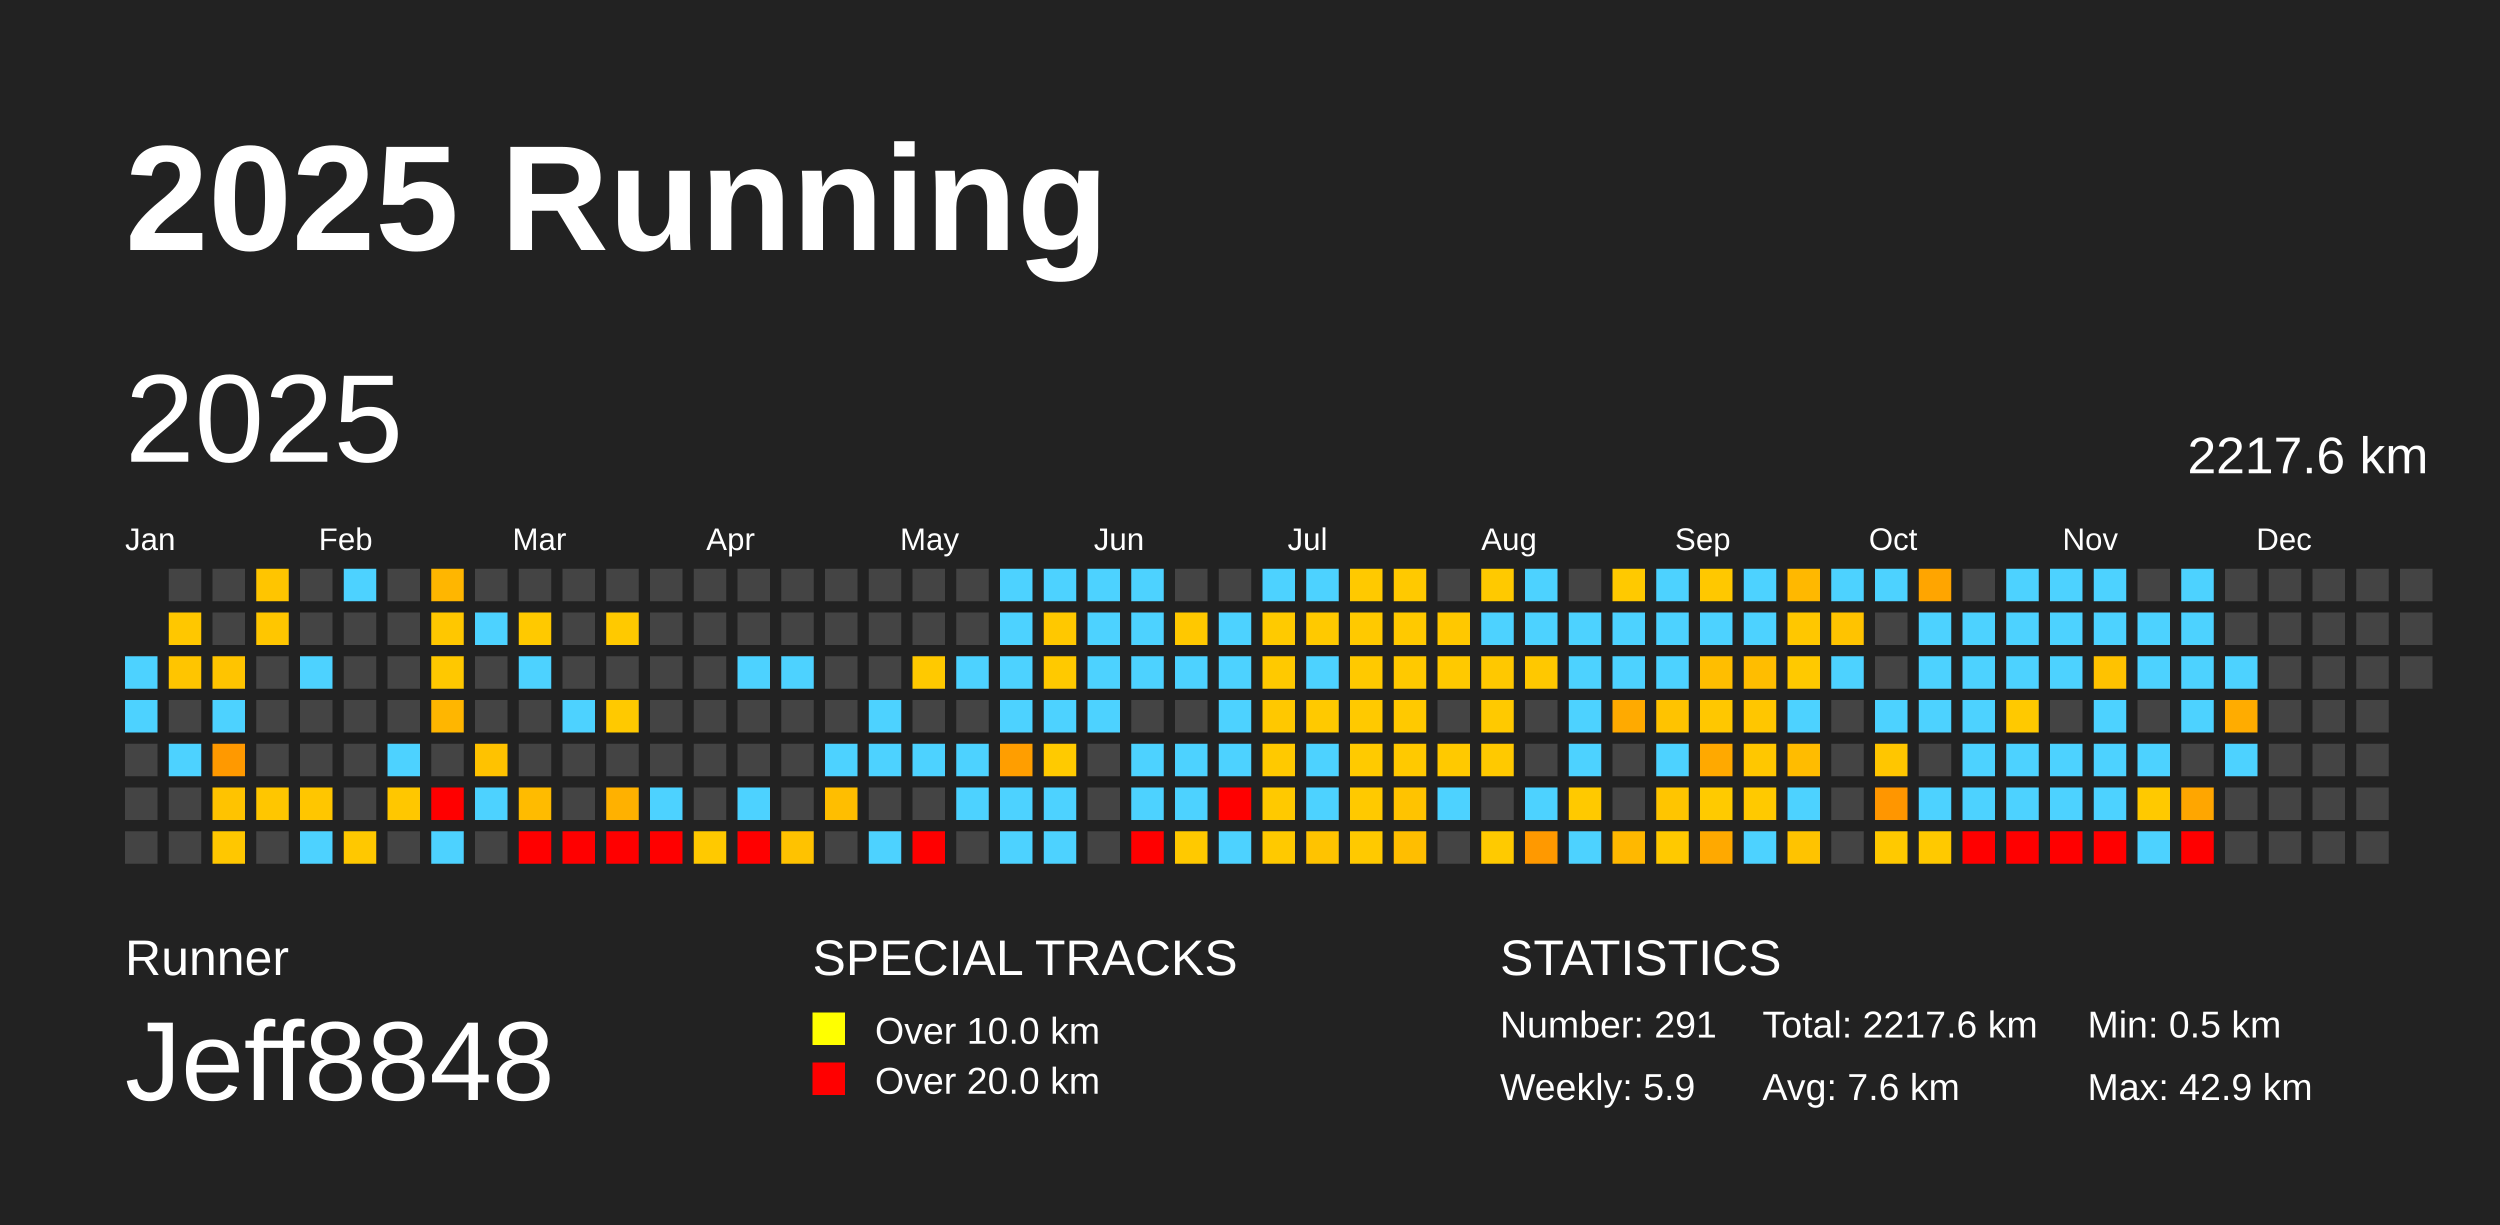
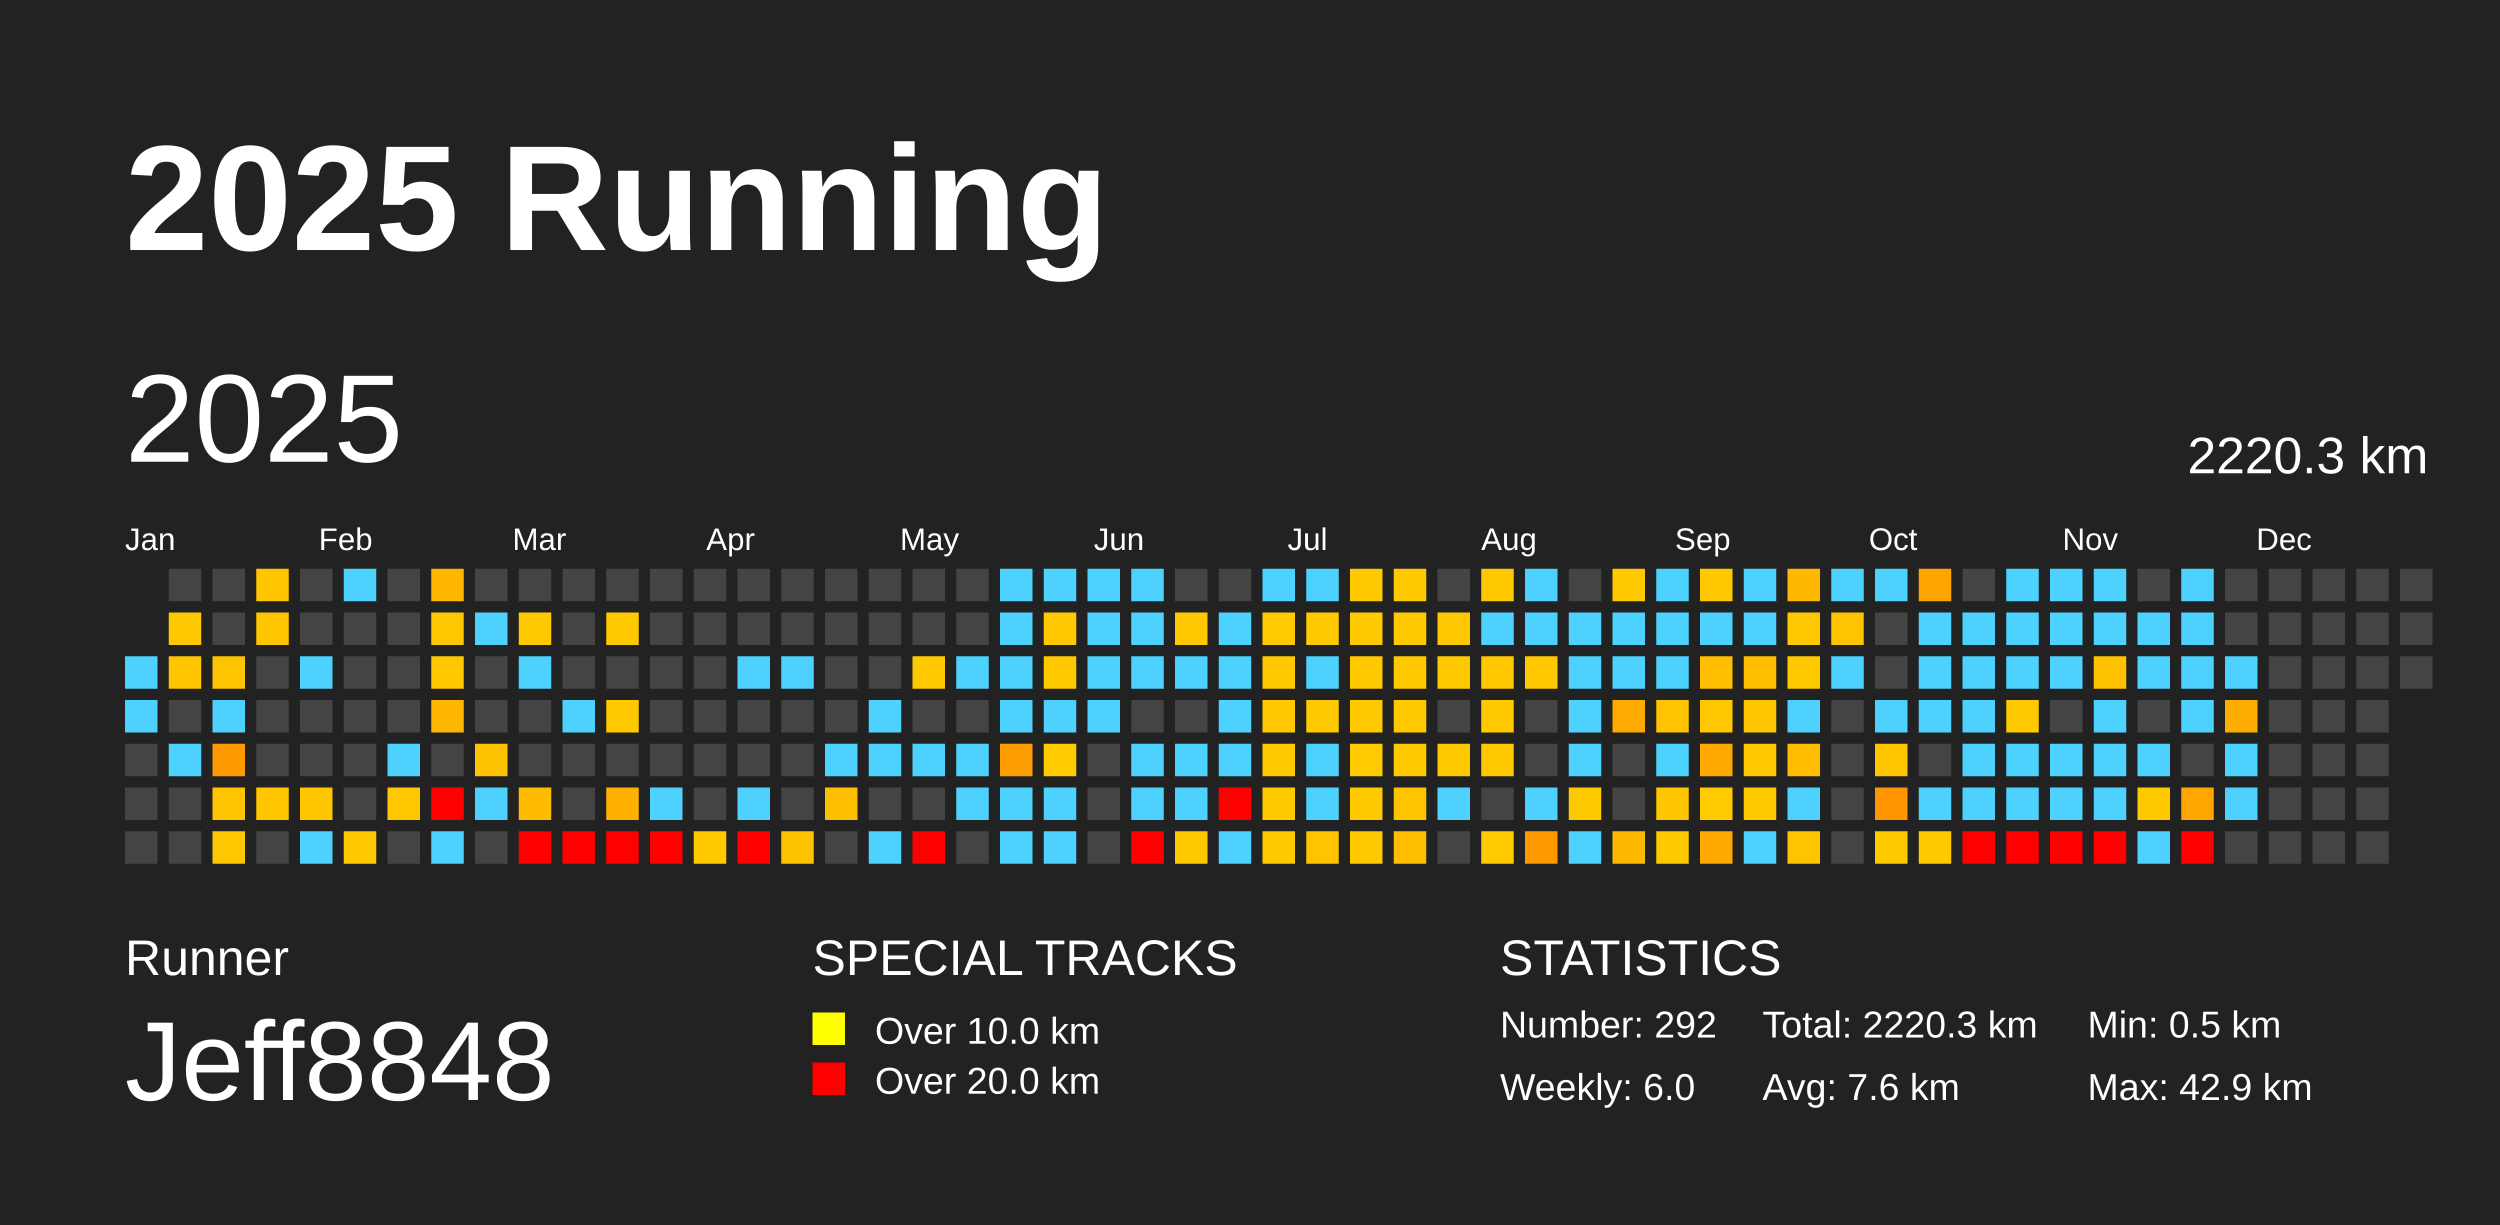
<svg xmlns="http://www.w3.org/2000/svg" baseProfile="full" height="98mm" version="1.1" viewBox="0,0,200,98" width="200mm">
  <defs />
  <rect fill="#222222" height="98" width="200" x="0" y="0" />
  <text fill="#FFFFFF" style="font-size:12px; font-family:Arial; font-weight:bold;" x="10" y="20">2025 Running</text>
  <text fill="#FFFFFF" style="font-size:4px; font-family:Arial" x="10" y="78">Runner</text>
  <text fill="#FFFFFF" style="font-size:9px; font-family:Arial" x="10" y="88">Jeff8848</text>
  <text fill="#FFFFFF" style="font-size:4px; font-family:Arial" x="65" y="78">SPECIAL TRACKS</text>
  <rect fill="yellow" height="2.6" width="2.6" x="65" y="81" />
  <text fill="#FFFFFF" style="font-size:3px; font-family:Arial" x="70" y="83.5">Over 10.0 km</text>
  <rect fill="red" height="2.6" width="2.6" x="65" y="85" />
  <text fill="#FFFFFF" style="font-size:3px; font-family:Arial" x="70" y="87.5">Over 20.0 km</text>
  <text fill="#FFFFFF" style="font-size:4px; font-family:Arial" x="120" y="78">STATISTICS</text>
-   <text fill="#FFFFFF" style="font-size:3px; font-family:Arial" x="120" y="83">Number: 291</text>
-   <text fill="#FFFFFF" style="font-size:3px; font-family:Arial" x="120" y="88">Weekly: 5.9</text>
-   <text fill="#FFFFFF" style="font-size:3px; font-family:Arial" x="141" y="83">Total: 2217.6 km</text>
+   <text fill="#FFFFFF" style="font-size:3px; font-family:Arial" x="120" y="83">Number: 292</text>
+   <text fill="#FFFFFF" style="font-size:3px; font-family:Arial" x="120" y="88">Weekly: 6.0</text>
+   <text fill="#FFFFFF" style="font-size:3px; font-family:Arial" x="141" y="83">Total: 2220.3 km</text>
  <text fill="#FFFFFF" style="font-size:3px; font-family:Arial" x="141" y="88">Avg: 7.6 km</text>
  <text fill="#FFFFFF" style="font-size:3px; font-family:Arial" x="167" y="83">Min: 0.5 km</text>
  <text fill="#FFFFFF" style="font-size:3px; font-family:Arial" x="167" y="88">Max: 42.9 km</text>
  <text dominant-baseline="hanging" fill="#FFFFFF" style="font-size:10.0px; font-family:Arial;" x="10" y="30">2025</text>
-   <text dominant-baseline="hanging" fill="#FFFFFF" style="font-size:4.125px; font-family:Arial;" x="175" y="35">2217.6 km</text>
+   <text dominant-baseline="hanging" fill="#FFFFFF" style="font-size:4.125px; font-family:Arial;" x="175" y="35">2220.3 km</text>
  <text fill="#FFFFFF" style="font-size:2.5px; font-family:Arial" x="10.0" y="44">Jan</text>
  <text fill="#FFFFFF" style="font-size:2.5px; font-family:Arial" x="25.5" y="44">Feb</text>
  <text fill="#FFFFFF" style="font-size:2.5px; font-family:Arial" x="41.0" y="44">Mar</text>
  <text fill="#FFFFFF" style="font-size:2.5px; font-family:Arial" x="56.5" y="44">Apr</text>
  <text fill="#FFFFFF" style="font-size:2.5px; font-family:Arial" x="72.0" y="44">May</text>
  <text fill="#FFFFFF" style="font-size:2.5px; font-family:Arial" x="87.5" y="44">Jun</text>
  <text fill="#FFFFFF" style="font-size:2.5px; font-family:Arial" x="103.0" y="44">Jul</text>
  <text fill="#FFFFFF" style="font-size:2.5px; font-family:Arial" x="118.5" y="44">Aug</text>
  <text fill="#FFFFFF" style="font-size:2.5px; font-family:Arial" x="134.0" y="44">Sep</text>
  <text fill="#FFFFFF" style="font-size:2.5px; font-family:Arial" x="149.5" y="44">Oct</text>
  <text fill="#FFFFFF" style="font-size:2.5px; font-family:Arial" x="165.0" y="44">Nov</text>
  <text fill="#FFFFFF" style="font-size:2.5px; font-family:Arial" x="180.5" y="44">Dec</text>
  <rect fill="#4dd2ff" height="2.6" width="2.6" x="10.0" y="52.5" />
  <rect fill="#4dd2ff" height="2.6" width="2.6" x="10.0" y="56.0" />
  <rect fill="#444444" height="2.6" width="2.6" x="10.0" y="59.5" />
  <rect fill="#444444" height="2.6" width="2.6" x="10.0" y="63.0" />
  <rect fill="#444444" height="2.6" width="2.6" x="10.0" y="66.5" />
  <rect fill="#444444" height="2.6" width="2.6" x="13.5" y="45.5" />
  <rect fill="#ffc700" height="2.6" width="2.6" x="13.5" y="49.0" />
  <rect fill="#ffc500" height="2.6" width="2.6" x="13.5" y="52.5" />
  <rect fill="#444444" height="2.6" width="2.6" x="13.5" y="56.0" />
  <rect fill="#4dd2ff" height="2.6" width="2.6" x="13.5" y="59.5" />
  <rect fill="#444444" height="2.6" width="2.6" x="13.5" y="63.0" />
  <rect fill="#444444" height="2.6" width="2.6" x="13.5" y="66.5" />
  <rect fill="#444444" height="2.6" width="2.6" x="17.0" y="45.5" />
  <rect fill="#444444" height="2.6" width="2.6" x="17.0" y="49.0" />
  <rect fill="#ffc400" height="2.6" width="2.6" x="17.0" y="52.5" />
  <rect fill="#4dd2ff" height="2.6" width="2.6" x="17.0" y="56.0" />
  <rect fill="#ff9900" height="2.6" width="2.6" x="17.0" y="59.5" />
  <rect fill="#ffc300" height="2.6" width="2.6" x="17.0" y="63.0" />
  <rect fill="#ffc700" height="2.6" width="2.6" x="17.0" y="66.5" />
  <rect fill="#ffc500" height="2.6" width="2.6" x="20.5" y="45.5" />
  <rect fill="#ffc600" height="2.6" width="2.6" x="20.5" y="49.0" />
  <rect fill="#444444" height="2.6" width="2.6" x="20.5" y="52.5" />
  <rect fill="#444444" height="2.6" width="2.6" x="20.5" y="56.0" />
  <rect fill="#444444" height="2.6" width="2.6" x="20.5" y="59.5" />
  <rect fill="#ffc600" height="2.6" width="2.6" x="20.5" y="63.0" />
  <rect fill="#444444" height="2.6" width="2.6" x="20.5" y="66.5" />
  <rect fill="#444444" height="2.6" width="2.6" x="24.0" y="45.5" />
  <rect fill="#444444" height="2.6" width="2.6" x="24.0" y="49.0" />
  <rect fill="#4dd2ff" height="2.6" width="2.6" x="24.0" y="52.5" />
  <rect fill="#444444" height="2.6" width="2.6" x="24.0" y="56.0" />
  <rect fill="#444444" height="2.6" width="2.6" x="24.0" y="59.5" />
  <rect fill="#ffc600" height="2.6" width="2.6" x="24.0" y="63.0" />
  <rect fill="#4dd2ff" height="2.6" width="2.6" x="24.0" y="66.5" />
  <rect fill="#4dd2ff" height="2.6" width="2.6" x="27.5" y="45.5" />
  <rect fill="#444444" height="2.6" width="2.6" x="27.5" y="49.0" />
  <rect fill="#444444" height="2.6" width="2.6" x="27.5" y="52.5" />
  <rect fill="#444444" height="2.6" width="2.6" x="27.5" y="56.0" />
  <rect fill="#444444" height="2.6" width="2.6" x="27.5" y="59.5" />
  <rect fill="#444444" height="2.6" width="2.6" x="27.5" y="63.0" />
  <rect fill="#ffc800" height="2.6" width="2.6" x="27.5" y="66.5" />
  <rect fill="#444444" height="2.6" width="2.6" x="31.0" y="45.5" />
  <rect fill="#444444" height="2.6" width="2.6" x="31.0" y="49.0" />
  <rect fill="#444444" height="2.6" width="2.6" x="31.0" y="52.5" />
  <rect fill="#444444" height="2.6" width="2.6" x="31.0" y="56.0" />
  <rect fill="#4dd2ff" height="2.6" width="2.6" x="31.0" y="59.5" />
  <rect fill="#ffc700" height="2.6" width="2.6" x="31.0" y="63.0" />
  <rect fill="#444444" height="2.6" width="2.6" x="31.0" y="66.5" />
  <rect fill="#ffb600" height="2.6" width="2.6" x="34.5" y="45.5" />
  <rect fill="#ffc700" height="2.6" width="2.6" x="34.5" y="49.0" />
  <rect fill="#ffc800" height="2.6" width="2.6" x="34.5" y="52.5" />
  <rect fill="#ffb600" height="2.6" width="2.6" x="34.5" y="56.0" />
  <rect fill="#444444" height="2.6" width="2.6" x="34.5" y="59.5" />
  <rect fill="red" height="2.6" width="2.6" x="34.5" y="63.0" />
  <rect fill="#4dd2ff" height="2.6" width="2.6" x="34.5" y="66.5" />
  <rect fill="#444444" height="2.6" width="2.6" x="38.0" y="45.5" />
  <rect fill="#4dd2ff" height="2.6" width="2.6" x="38.0" y="49.0" />
  <rect fill="#444444" height="2.6" width="2.6" x="38.0" y="52.5" />
  <rect fill="#444444" height="2.6" width="2.6" x="38.0" y="56.0" />
  <rect fill="#ffc200" height="2.6" width="2.6" x="38.0" y="59.5" />
  <rect fill="#4dd2ff" height="2.6" width="2.6" x="38.0" y="63.0" />
  <rect fill="#444444" height="2.6" width="2.6" x="38.0" y="66.5" />
  <rect fill="#444444" height="2.6" width="2.6" x="41.5" y="45.5" />
  <rect fill="#ffc900" height="2.6" width="2.6" x="41.5" y="49.0" />
  <rect fill="#4dd2ff" height="2.6" width="2.6" x="41.5" y="52.5" />
  <rect fill="#444444" height="2.6" width="2.6" x="41.5" y="56.0" />
  <rect fill="#444444" height="2.6" width="2.6" x="41.5" y="59.5" />
  <rect fill="#ffbb00" height="2.6" width="2.6" x="41.5" y="63.0" />
  <rect fill="red" height="2.6" width="2.6" x="41.5" y="66.5" />
  <rect fill="#444444" height="2.6" width="2.6" x="45.0" y="45.5" />
  <rect fill="#444444" height="2.6" width="2.6" x="45.0" y="49.0" />
  <rect fill="#444444" height="2.6" width="2.6" x="45.0" y="52.5" />
  <rect fill="#4dd2ff" height="2.6" width="2.6" x="45.0" y="56.0" />
  <rect fill="#444444" height="2.6" width="2.6" x="45.0" y="59.5" />
  <rect fill="#444444" height="2.6" width="2.6" x="45.0" y="63.0" />
  <rect fill="red" height="2.6" width="2.6" x="45.0" y="66.5" />
  <rect fill="#444444" height="2.6" width="2.6" x="48.5" y="45.5" />
  <rect fill="#ffc900" height="2.6" width="2.6" x="48.5" y="49.0" />
  <rect fill="#444444" height="2.6" width="2.6" x="48.5" y="52.5" />
  <rect fill="#ffc900" height="2.6" width="2.6" x="48.5" y="56.0" />
  <rect fill="#444444" height="2.6" width="2.6" x="48.5" y="59.5" />
  <rect fill="#ffb100" height="2.6" width="2.6" x="48.5" y="63.0" />
  <rect fill="red" height="2.6" width="2.6" x="48.5" y="66.5" />
  <rect fill="#444444" height="2.6" width="2.6" x="52.0" y="45.5" />
  <rect fill="#444444" height="2.6" width="2.6" x="52.0" y="49.0" />
  <rect fill="#444444" height="2.6" width="2.6" x="52.0" y="52.5" />
  <rect fill="#444444" height="2.6" width="2.6" x="52.0" y="56.0" />
  <rect fill="#444444" height="2.6" width="2.6" x="52.0" y="59.5" />
  <rect fill="#4dd2ff" height="2.6" width="2.6" x="52.0" y="63.0" />
  <rect fill="red" height="2.6" width="2.6" x="52.0" y="66.5" />
  <rect fill="#444444" height="2.6" width="2.6" x="55.5" y="45.5" />
  <rect fill="#444444" height="2.6" width="2.6" x="55.5" y="49.0" />
  <rect fill="#444444" height="2.6" width="2.6" x="55.5" y="52.5" />
  <rect fill="#444444" height="2.6" width="2.6" x="55.5" y="56.0" />
  <rect fill="#444444" height="2.6" width="2.6" x="55.5" y="59.5" />
  <rect fill="#444444" height="2.6" width="2.6" x="55.5" y="63.0" />
  <rect fill="#ffc900" height="2.6" width="2.6" x="55.5" y="66.5" />
  <rect fill="#444444" height="2.6" width="2.6" x="59.0" y="45.5" />
  <rect fill="#444444" height="2.6" width="2.6" x="59.0" y="49.0" />
  <rect fill="#4dd2ff" height="2.6" width="2.6" x="59.0" y="52.5" />
  <rect fill="#444444" height="2.6" width="2.6" x="59.0" y="56.0" />
  <rect fill="#444444" height="2.6" width="2.6" x="59.0" y="59.5" />
  <rect fill="#4dd2ff" height="2.6" width="2.6" x="59.0" y="63.0" />
  <rect fill="red" height="2.6" width="2.6" x="59.0" y="66.5" />
  <rect fill="#444444" height="2.6" width="2.6" x="62.5" y="45.5" />
  <rect fill="#444444" height="2.6" width="2.6" x="62.5" y="49.0" />
  <rect fill="#4dd2ff" height="2.6" width="2.6" x="62.5" y="52.5" />
  <rect fill="#444444" height="2.6" width="2.6" x="62.5" y="56.0" />
  <rect fill="#444444" height="2.6" width="2.6" x="62.5" y="59.5" />
  <rect fill="#444444" height="2.6" width="2.6" x="62.5" y="63.0" />
  <rect fill="#ffc200" height="2.6" width="2.6" x="62.5" y="66.5" />
  <rect fill="#444444" height="2.6" width="2.6" x="66.0" y="45.5" />
  <rect fill="#444444" height="2.6" width="2.6" x="66.0" y="49.0" />
  <rect fill="#444444" height="2.6" width="2.6" x="66.0" y="52.5" />
  <rect fill="#444444" height="2.6" width="2.6" x="66.0" y="56.0" />
  <rect fill="#4dd2ff" height="2.6" width="2.6" x="66.0" y="59.5" />
  <rect fill="#ffbe00" height="2.6" width="2.6" x="66.0" y="63.0" />
  <rect fill="#444444" height="2.6" width="2.6" x="66.0" y="66.5" />
  <rect fill="#444444" height="2.6" width="2.6" x="69.5" y="45.5" />
  <rect fill="#444444" height="2.6" width="2.6" x="69.5" y="49.0" />
  <rect fill="#444444" height="2.6" width="2.6" x="69.5" y="52.5" />
  <rect fill="#4dd2ff" height="2.6" width="2.6" x="69.5" y="56.0" />
  <rect fill="#4dd2ff" height="2.6" width="2.6" x="69.5" y="59.5" />
  <rect fill="#444444" height="2.6" width="2.6" x="69.5" y="63.0" />
  <rect fill="#4dd2ff" height="2.6" width="2.6" x="69.5" y="66.5" />
  <rect fill="#444444" height="2.6" width="2.6" x="73.0" y="45.5" />
  <rect fill="#444444" height="2.6" width="2.6" x="73.0" y="49.0" />
  <rect fill="#ffc900" height="2.6" width="2.6" x="73.0" y="52.5" />
  <rect fill="#444444" height="2.6" width="2.6" x="73.0" y="56.0" />
  <rect fill="#4dd2ff" height="2.6" width="2.6" x="73.0" y="59.5" />
  <rect fill="#444444" height="2.6" width="2.6" x="73.0" y="63.0" />
  <rect fill="red" height="2.6" width="2.6" x="73.0" y="66.5" />
  <rect fill="#444444" height="2.6" width="2.6" x="76.5" y="45.5" />
  <rect fill="#444444" height="2.6" width="2.6" x="76.5" y="49.0" />
  <rect fill="#4dd2ff" height="2.6" width="2.6" x="76.5" y="52.5" />
  <rect fill="#444444" height="2.6" width="2.6" x="76.5" y="56.0" />
  <rect fill="#4dd2ff" height="2.6" width="2.6" x="76.5" y="59.5" />
  <rect fill="#4dd2ff" height="2.6" width="2.6" x="76.5" y="63.0" />
  <rect fill="#444444" height="2.6" width="2.6" x="76.5" y="66.5" />
  <rect fill="#4dd2ff" height="2.6" width="2.6" x="80.0" y="45.5" />
  <rect fill="#4dd2ff" height="2.6" width="2.6" x="80.0" y="49.0" />
  <rect fill="#4dd2ff" height="2.6" width="2.6" x="80.0" y="52.5" />
  <rect fill="#4dd2ff" height="2.6" width="2.6" x="80.0" y="56.0" />
  <rect fill="#ff9e00" height="2.6" width="2.6" x="80.0" y="59.5" />
  <rect fill="#4dd2ff" height="2.6" width="2.6" x="80.0" y="63.0" />
  <rect fill="#4dd2ff" height="2.6" width="2.6" x="80.0" y="66.5" />
  <rect fill="#4dd2ff" height="2.6" width="2.6" x="83.5" y="45.5" />
  <rect fill="#ffc800" height="2.6" width="2.6" x="83.5" y="49.0" />
  <rect fill="#ffc900" height="2.6" width="2.6" x="83.5" y="52.5" />
  <rect fill="#4dd2ff" height="2.6" width="2.6" x="83.5" y="56.0" />
  <rect fill="#ffca00" height="2.6" width="2.6" x="83.5" y="59.5" />
  <rect fill="#4dd2ff" height="2.6" width="2.6" x="83.5" y="63.0" />
  <rect fill="#4dd2ff" height="2.6" width="2.6" x="83.5" y="66.5" />
  <rect fill="#4dd2ff" height="2.6" width="2.6" x="87.0" y="45.5" />
  <rect fill="#4dd2ff" height="2.6" width="2.6" x="87.0" y="49.0" />
  <rect fill="#4dd2ff" height="2.6" width="2.6" x="87.0" y="52.5" />
  <rect fill="#4dd2ff" height="2.6" width="2.6" x="87.0" y="56.0" />
  <rect fill="#444444" height="2.6" width="2.6" x="87.0" y="59.5" />
  <rect fill="#444444" height="2.6" width="2.6" x="87.0" y="63.0" />
  <rect fill="#444444" height="2.6" width="2.6" x="87.0" y="66.5" />
  <rect fill="#4dd2ff" height="2.6" width="2.6" x="90.5" y="45.5" />
  <rect fill="#4dd2ff" height="2.6" width="2.6" x="90.5" y="49.0" />
  <rect fill="#4dd2ff" height="2.6" width="2.6" x="90.5" y="52.5" />
  <rect fill="#444444" height="2.6" width="2.6" x="90.5" y="56.0" />
  <rect fill="#4dd2ff" height="2.6" width="2.6" x="90.5" y="59.5" />
  <rect fill="#4dd2ff" height="2.6" width="2.6" x="90.5" y="63.0" />
  <rect fill="red" height="2.6" width="2.6" x="90.5" y="66.5" />
  <rect fill="#444444" height="2.6" width="2.6" x="94.0" y="45.5" />
  <rect fill="#ffc800" height="2.6" width="2.6" x="94.0" y="49.0" />
  <rect fill="#4dd2ff" height="2.6" width="2.6" x="94.0" y="52.5" />
  <rect fill="#444444" height="2.6" width="2.6" x="94.0" y="56.0" />
  <rect fill="#4dd2ff" height="2.6" width="2.6" x="94.0" y="59.5" />
  <rect fill="#4dd2ff" height="2.6" width="2.6" x="94.0" y="63.0" />
  <rect fill="#ffc900" height="2.6" width="2.6" x="94.0" y="66.5" />
  <rect fill="#444444" height="2.6" width="2.6" x="97.5" y="45.5" />
  <rect fill="#4dd2ff" height="2.6" width="2.6" x="97.5" y="49.0" />
  <rect fill="#4dd2ff" height="2.6" width="2.6" x="97.5" y="52.5" />
  <rect fill="#4dd2ff" height="2.6" width="2.6" x="97.5" y="56.0" />
  <rect fill="#4dd2ff" height="2.6" width="2.6" x="97.5" y="59.5" />
  <rect fill="red" height="2.6" width="2.6" x="97.5" y="63.0" />
  <rect fill="#4dd2ff" height="2.6" width="2.6" x="97.5" y="66.5" />
  <rect fill="#4dd2ff" height="2.6" width="2.6" x="101.0" y="45.5" />
  <rect fill="#ffca00" height="2.6" width="2.6" x="101.0" y="49.0" />
  <rect fill="#ffc900" height="2.6" width="2.6" x="101.0" y="52.5" />
  <rect fill="#ffc800" height="2.6" width="2.6" x="101.0" y="56.0" />
  <rect fill="#ffc900" height="2.6" width="2.6" x="101.0" y="59.5" />
  <rect fill="#ffc900" height="2.6" width="2.6" x="101.0" y="63.0" />
  <rect fill="#ffc900" height="2.6" width="2.6" x="101.0" y="66.5" />
  <rect fill="#4dd2ff" height="2.6" width="2.6" x="104.5" y="45.5" />
  <rect fill="#ffc900" height="2.6" width="2.6" x="104.5" y="49.0" />
  <rect fill="#4dd2ff" height="2.6" width="2.6" x="104.5" y="52.5" />
  <rect fill="#ffc900" height="2.6" width="2.6" x="104.5" y="56.0" />
  <rect fill="#4dd2ff" height="2.6" width="2.6" x="104.5" y="59.5" />
  <rect fill="#4dd2ff" height="2.6" width="2.6" x="104.5" y="63.0" />
  <rect fill="#ffc300" height="2.6" width="2.6" x="104.5" y="66.5" />
  <rect fill="#ffc900" height="2.6" width="2.6" x="108.0" y="45.5" />
  <rect fill="#ffc900" height="2.6" width="2.6" x="108.0" y="49.0" />
  <rect fill="#ffc900" height="2.6" width="2.6" x="108.0" y="52.5" />
  <rect fill="#ffc900" height="2.6" width="2.6" x="108.0" y="56.0" />
  <rect fill="#ffca00" height="2.6" width="2.6" x="108.0" y="59.5" />
  <rect fill="#ffc900" height="2.6" width="2.6" x="108.0" y="63.0" />
  <rect fill="#ffc900" height="2.6" width="2.6" x="108.0" y="66.5" />
  <rect fill="#ffc900" height="2.6" width="2.6" x="111.5" y="45.5" />
  <rect fill="#ffc900" height="2.6" width="2.6" x="111.5" y="49.0" />
  <rect fill="#ffc900" height="2.6" width="2.6" x="111.5" y="52.5" />
  <rect fill="#ffc900" height="2.6" width="2.6" x="111.5" y="56.0" />
  <rect fill="#ffc900" height="2.6" width="2.6" x="111.5" y="59.5" />
  <rect fill="#ffc300" height="2.6" width="2.6" x="111.5" y="63.0" />
  <rect fill="#ffbe00" height="2.6" width="2.6" x="111.5" y="66.5" />
  <rect fill="#444444" height="2.6" width="2.6" x="115.0" y="45.5" />
  <rect fill="#ffc800" height="2.6" width="2.6" x="115.0" y="49.0" />
  <rect fill="#ffc900" height="2.6" width="2.6" x="115.0" y="52.5" />
  <rect fill="#444444" height="2.6" width="2.6" x="115.0" y="56.0" />
  <rect fill="#ffc900" height="2.6" width="2.6" x="115.0" y="59.5" />
  <rect fill="#4dd2ff" height="2.6" width="2.6" x="115.0" y="63.0" />
  <rect fill="#444444" height="2.6" width="2.6" x="115.0" y="66.5" />
  <rect fill="#ffc900" height="2.6" width="2.6" x="118.5" y="45.5" />
  <rect fill="#4dd2ff" height="2.6" width="2.6" x="118.5" y="49.0" />
  <rect fill="#ffc800" height="2.6" width="2.6" x="118.5" y="52.5" />
  <rect fill="#ffc900" height="2.6" width="2.6" x="118.5" y="56.0" />
  <rect fill="#ffc900" height="2.6" width="2.6" x="118.5" y="59.5" />
  <rect fill="#444444" height="2.6" width="2.6" x="118.5" y="63.0" />
  <rect fill="#ffca00" height="2.6" width="2.6" x="118.5" y="66.5" />
  <rect fill="#4dd2ff" height="2.6" width="2.6" x="122.0" y="45.5" />
  <rect fill="#4dd2ff" height="2.6" width="2.6" x="122.0" y="49.0" />
  <rect fill="#ffc800" height="2.6" width="2.6" x="122.0" y="52.5" />
  <rect fill="#444444" height="2.6" width="2.6" x="122.0" y="56.0" />
  <rect fill="#444444" height="2.6" width="2.6" x="122.0" y="59.5" />
  <rect fill="#4dd2ff" height="2.6" width="2.6" x="122.0" y="63.0" />
  <rect fill="#ff9900" height="2.6" width="2.6" x="122.0" y="66.5" />
  <rect fill="#444444" height="2.6" width="2.6" x="125.5" y="45.5" />
  <rect fill="#4dd2ff" height="2.6" width="2.6" x="125.5" y="49.0" />
  <rect fill="#4dd2ff" height="2.6" width="2.6" x="125.5" y="52.5" />
  <rect fill="#4dd2ff" height="2.6" width="2.6" x="125.5" y="56.0" />
  <rect fill="#4dd2ff" height="2.6" width="2.6" x="125.5" y="59.5" />
  <rect fill="#ffc900" height="2.6" width="2.6" x="125.5" y="63.0" />
  <rect fill="#4dd2ff" height="2.6" width="2.6" x="125.5" y="66.5" />
  <rect fill="#ffc900" height="2.6" width="2.6" x="129.0" y="45.5" />
  <rect fill="#4dd2ff" height="2.6" width="2.6" x="129.0" y="49.0" />
  <rect fill="#4dd2ff" height="2.6" width="2.6" x="129.0" y="52.5" />
  <rect fill="#ffaa00" height="2.6" width="2.6" x="129.0" y="56.0" />
  <rect fill="#444444" height="2.6" width="2.6" x="129.0" y="59.5" />
  <rect fill="#444444" height="2.6" width="2.6" x="129.0" y="63.0" />
  <rect fill="#ffb800" height="2.6" width="2.6" x="129.0" y="66.5" />
  <rect fill="#4dd2ff" height="2.6" width="2.6" x="132.5" y="45.5" />
  <rect fill="#4dd2ff" height="2.6" width="2.6" x="132.5" y="49.0" />
  <rect fill="#4dd2ff" height="2.6" width="2.6" x="132.5" y="52.5" />
  <rect fill="#ffc300" height="2.6" width="2.6" x="132.5" y="56.0" />
  <rect fill="#4dd2ff" height="2.6" width="2.6" x="132.5" y="59.5" />
  <rect fill="#ffc500" height="2.6" width="2.6" x="132.5" y="63.0" />
  <rect fill="#ffc900" height="2.6" width="2.6" x="132.5" y="66.5" />
  <rect fill="#ffc800" height="2.6" width="2.6" x="136.0" y="45.5" />
  <rect fill="#4dd2ff" height="2.6" width="2.6" x="136.0" y="49.0" />
  <rect fill="#ffbe00" height="2.6" width="2.6" x="136.0" y="52.5" />
  <rect fill="#ffc700" height="2.6" width="2.6" x="136.0" y="56.0" />
  <rect fill="#ffa900" height="2.6" width="2.6" x="136.0" y="59.5" />
  <rect fill="#ffca00" height="2.6" width="2.6" x="136.0" y="63.0" />
  <rect fill="#ffa900" height="2.6" width="2.6" x="136.0" y="66.5" />
  <rect fill="#4dd2ff" height="2.6" width="2.6" x="139.5" y="45.5" />
  <rect fill="#4dd2ff" height="2.6" width="2.6" x="139.5" y="49.0" />
  <rect fill="#ffbd00" height="2.6" width="2.6" x="139.5" y="52.5" />
  <rect fill="#ffc600" height="2.6" width="2.6" x="139.5" y="56.0" />
  <rect fill="#ffc700" height="2.6" width="2.6" x="139.5" y="59.5" />
  <rect fill="#ffc900" height="2.6" width="2.6" x="139.5" y="63.0" />
  <rect fill="#4dd2ff" height="2.6" width="2.6" x="139.5" y="66.5" />
  <rect fill="#ffb800" height="2.6" width="2.6" x="143.0" y="45.5" />
  <rect fill="#ffc700" height="2.6" width="2.6" x="143.0" y="49.0" />
  <rect fill="#ffc900" height="2.6" width="2.6" x="143.0" y="52.5" />
  <rect fill="#4dd2ff" height="2.6" width="2.6" x="143.0" y="56.0" />
  <rect fill="#ffbc00" height="2.6" width="2.6" x="143.0" y="59.5" />
  <rect fill="#4dd2ff" height="2.6" width="2.6" x="143.0" y="63.0" />
  <rect fill="#ffc300" height="2.6" width="2.6" x="143.0" y="66.5" />
  <rect fill="#4dd2ff" height="2.6" width="2.6" x="146.5" y="45.5" />
  <rect fill="#ffc300" height="2.6" width="2.6" x="146.5" y="49.0" />
  <rect fill="#4dd2ff" height="2.6" width="2.6" x="146.5" y="52.5" />
  <rect fill="#444444" height="2.6" width="2.6" x="146.5" y="56.0" />
  <rect fill="#444444" height="2.6" width="2.6" x="146.5" y="59.5" />
  <rect fill="#444444" height="2.6" width="2.6" x="146.5" y="63.0" />
  <rect fill="#444444" height="2.6" width="2.6" x="146.5" y="66.5" />
  <rect fill="#4dd2ff" height="2.6" width="2.6" x="150.0" y="45.5" />
  <rect fill="#444444" height="2.6" width="2.6" x="150.0" y="49.0" />
  <rect fill="#444444" height="2.6" width="2.6" x="150.0" y="52.5" />
  <rect fill="#4dd2ff" height="2.6" width="2.6" x="150.0" y="56.0" />
  <rect fill="#ffc600" height="2.6" width="2.6" x="150.0" y="59.5" />
  <rect fill="#ff9600" height="2.6" width="2.6" x="150.0" y="63.0" />
  <rect fill="#ffc900" height="2.6" width="2.6" x="150.0" y="66.5" />
  <rect fill="#ffa500" height="2.6" width="2.6" x="153.5" y="45.5" />
  <rect fill="#4dd2ff" height="2.6" width="2.6" x="153.5" y="49.0" />
  <rect fill="#4dd2ff" height="2.6" width="2.6" x="153.5" y="52.5" />
  <rect fill="#4dd2ff" height="2.6" width="2.6" x="153.5" y="56.0" />
  <rect fill="#444444" height="2.6" width="2.6" x="153.5" y="59.5" />
  <rect fill="#4dd2ff" height="2.6" width="2.6" x="153.5" y="63.0" />
  <rect fill="#ffc900" height="2.6" width="2.6" x="153.5" y="66.5" />
  <rect fill="#444444" height="2.6" width="2.6" x="157.0" y="45.5" />
  <rect fill="#4dd2ff" height="2.6" width="2.6" x="157.0" y="49.0" />
  <rect fill="#4dd2ff" height="2.6" width="2.6" x="157.0" y="52.5" />
  <rect fill="#4dd2ff" height="2.6" width="2.6" x="157.0" y="56.0" />
  <rect fill="#4dd2ff" height="2.6" width="2.6" x="157.0" y="59.5" />
  <rect fill="#4dd2ff" height="2.6" width="2.6" x="157.0" y="63.0" />
  <rect fill="red" height="2.6" width="2.6" x="157.0" y="66.5" />
  <rect fill="#4dd2ff" height="2.6" width="2.6" x="160.5" y="45.5" />
  <rect fill="#4dd2ff" height="2.6" width="2.6" x="160.5" y="49.0" />
  <rect fill="#4dd2ff" height="2.6" width="2.6" x="160.5" y="52.5" />
  <rect fill="#ffc900" height="2.6" width="2.6" x="160.5" y="56.0" />
  <rect fill="#4dd2ff" height="2.6" width="2.6" x="160.5" y="59.5" />
  <rect fill="#4dd2ff" height="2.6" width="2.6" x="160.5" y="63.0" />
  <rect fill="red" height="2.6" width="2.6" x="160.5" y="66.5" />
  <rect fill="#4dd2ff" height="2.6" width="2.6" x="164.0" y="45.5" />
  <rect fill="#4dd2ff" height="2.6" width="2.6" x="164.0" y="49.0" />
  <rect fill="#4dd2ff" height="2.6" width="2.6" x="164.0" y="52.5" />
  <rect fill="#444444" height="2.6" width="2.6" x="164.0" y="56.0" />
  <rect fill="#4dd2ff" height="2.6" width="2.6" x="164.0" y="59.5" />
  <rect fill="#4dd2ff" height="2.6" width="2.6" x="164.0" y="63.0" />
  <rect fill="red" height="2.6" width="2.6" x="164.0" y="66.5" />
  <rect fill="#4dd2ff" height="2.6" width="2.6" x="167.5" y="45.5" />
  <rect fill="#4dd2ff" height="2.6" width="2.6" x="167.5" y="49.0" />
  <rect fill="#ffc200" height="2.6" width="2.6" x="167.5" y="52.5" />
  <rect fill="#4dd2ff" height="2.6" width="2.6" x="167.5" y="56.0" />
  <rect fill="#4dd2ff" height="2.6" width="2.6" x="167.5" y="59.5" />
  <rect fill="#4dd2ff" height="2.6" width="2.6" x="167.5" y="63.0" />
  <rect fill="red" height="2.6" width="2.6" x="167.5" y="66.5" />
  <rect fill="#444444" height="2.6" width="2.6" x="171.0" y="45.5" />
  <rect fill="#4dd2ff" height="2.6" width="2.6" x="171.0" y="49.0" />
  <rect fill="#4dd2ff" height="2.6" width="2.6" x="171.0" y="52.5" />
  <rect fill="#444444" height="2.6" width="2.6" x="171.0" y="56.0" />
  <rect fill="#4dd2ff" height="2.6" width="2.6" x="171.0" y="59.5" />
  <rect fill="#ffc900" height="2.6" width="2.6" x="171.0" y="63.0" />
  <rect fill="#4dd2ff" height="2.6" width="2.6" x="171.0" y="66.5" />
  <rect fill="#4dd2ff" height="2.6" width="2.6" x="174.5" y="45.5" />
  <rect fill="#4dd2ff" height="2.6" width="2.6" x="174.5" y="49.0" />
  <rect fill="#4dd2ff" height="2.6" width="2.6" x="174.5" y="52.5" />
  <rect fill="#4dd2ff" height="2.6" width="2.6" x="174.5" y="56.0" />
  <rect fill="#444444" height="2.6" width="2.6" x="174.5" y="59.5" />
  <rect fill="#ffa600" height="2.6" width="2.6" x="174.5" y="63.0" />
  <rect fill="red" height="2.6" width="2.6" x="174.5" y="66.5" />
  <rect fill="#444444" height="2.6" width="2.6" x="178.0" y="45.5" />
  <rect fill="#444444" height="2.6" width="2.6" x="178.0" y="49.0" />
  <rect fill="#4dd2ff" height="2.6" width="2.6" x="178.0" y="52.5" />
  <rect fill="#ffac00" height="2.6" width="2.6" x="178.0" y="56.0" />
  <rect fill="#4dd2ff" height="2.6" width="2.6" x="178.0" y="59.5" />
-   <rect fill="#444444" height="2.6" width="2.6" x="178.0" y="63.0" />
+   <rect fill="#4dd2ff" height="2.6" width="2.6" x="178.0" y="63.0" />
  <rect fill="#444444" height="2.6" width="2.6" x="178.0" y="66.5" />
  <rect fill="#444444" height="2.6" width="2.6" x="181.5" y="45.5" />
  <rect fill="#444444" height="2.6" width="2.6" x="181.5" y="49.0" />
  <rect fill="#444444" height="2.6" width="2.6" x="181.5" y="52.5" />
  <rect fill="#444444" height="2.6" width="2.6" x="181.5" y="56.0" />
  <rect fill="#444444" height="2.6" width="2.6" x="181.5" y="59.5" />
  <rect fill="#444444" height="2.6" width="2.6" x="181.5" y="63.0" />
  <rect fill="#444444" height="2.6" width="2.6" x="181.5" y="66.5" />
  <rect fill="#444444" height="2.6" width="2.6" x="185.0" y="45.5" />
  <rect fill="#444444" height="2.6" width="2.6" x="185.0" y="49.0" />
  <rect fill="#444444" height="2.6" width="2.6" x="185.0" y="52.5" />
  <rect fill="#444444" height="2.6" width="2.6" x="185.0" y="56.0" />
  <rect fill="#444444" height="2.6" width="2.6" x="185.0" y="59.5" />
  <rect fill="#444444" height="2.6" width="2.6" x="185.0" y="63.0" />
  <rect fill="#444444" height="2.6" width="2.6" x="185.0" y="66.5" />
  <rect fill="#444444" height="2.6" width="2.6" x="188.5" y="45.5" />
  <rect fill="#444444" height="2.6" width="2.6" x="188.5" y="49.0" />
  <rect fill="#444444" height="2.6" width="2.6" x="188.5" y="52.5" />
  <rect fill="#444444" height="2.6" width="2.6" x="188.5" y="56.0" />
  <rect fill="#444444" height="2.6" width="2.6" x="188.5" y="59.5" />
  <rect fill="#444444" height="2.6" width="2.6" x="188.5" y="63.0" />
  <rect fill="#444444" height="2.6" width="2.6" x="188.5" y="66.5" />
  <rect fill="#444444" height="2.6" width="2.6" x="192.0" y="45.5" />
  <rect fill="#444444" height="2.6" width="2.6" x="192.0" y="49.0" />
  <rect fill="#444444" height="2.6" width="2.6" x="192.0" y="52.5" />
</svg>
